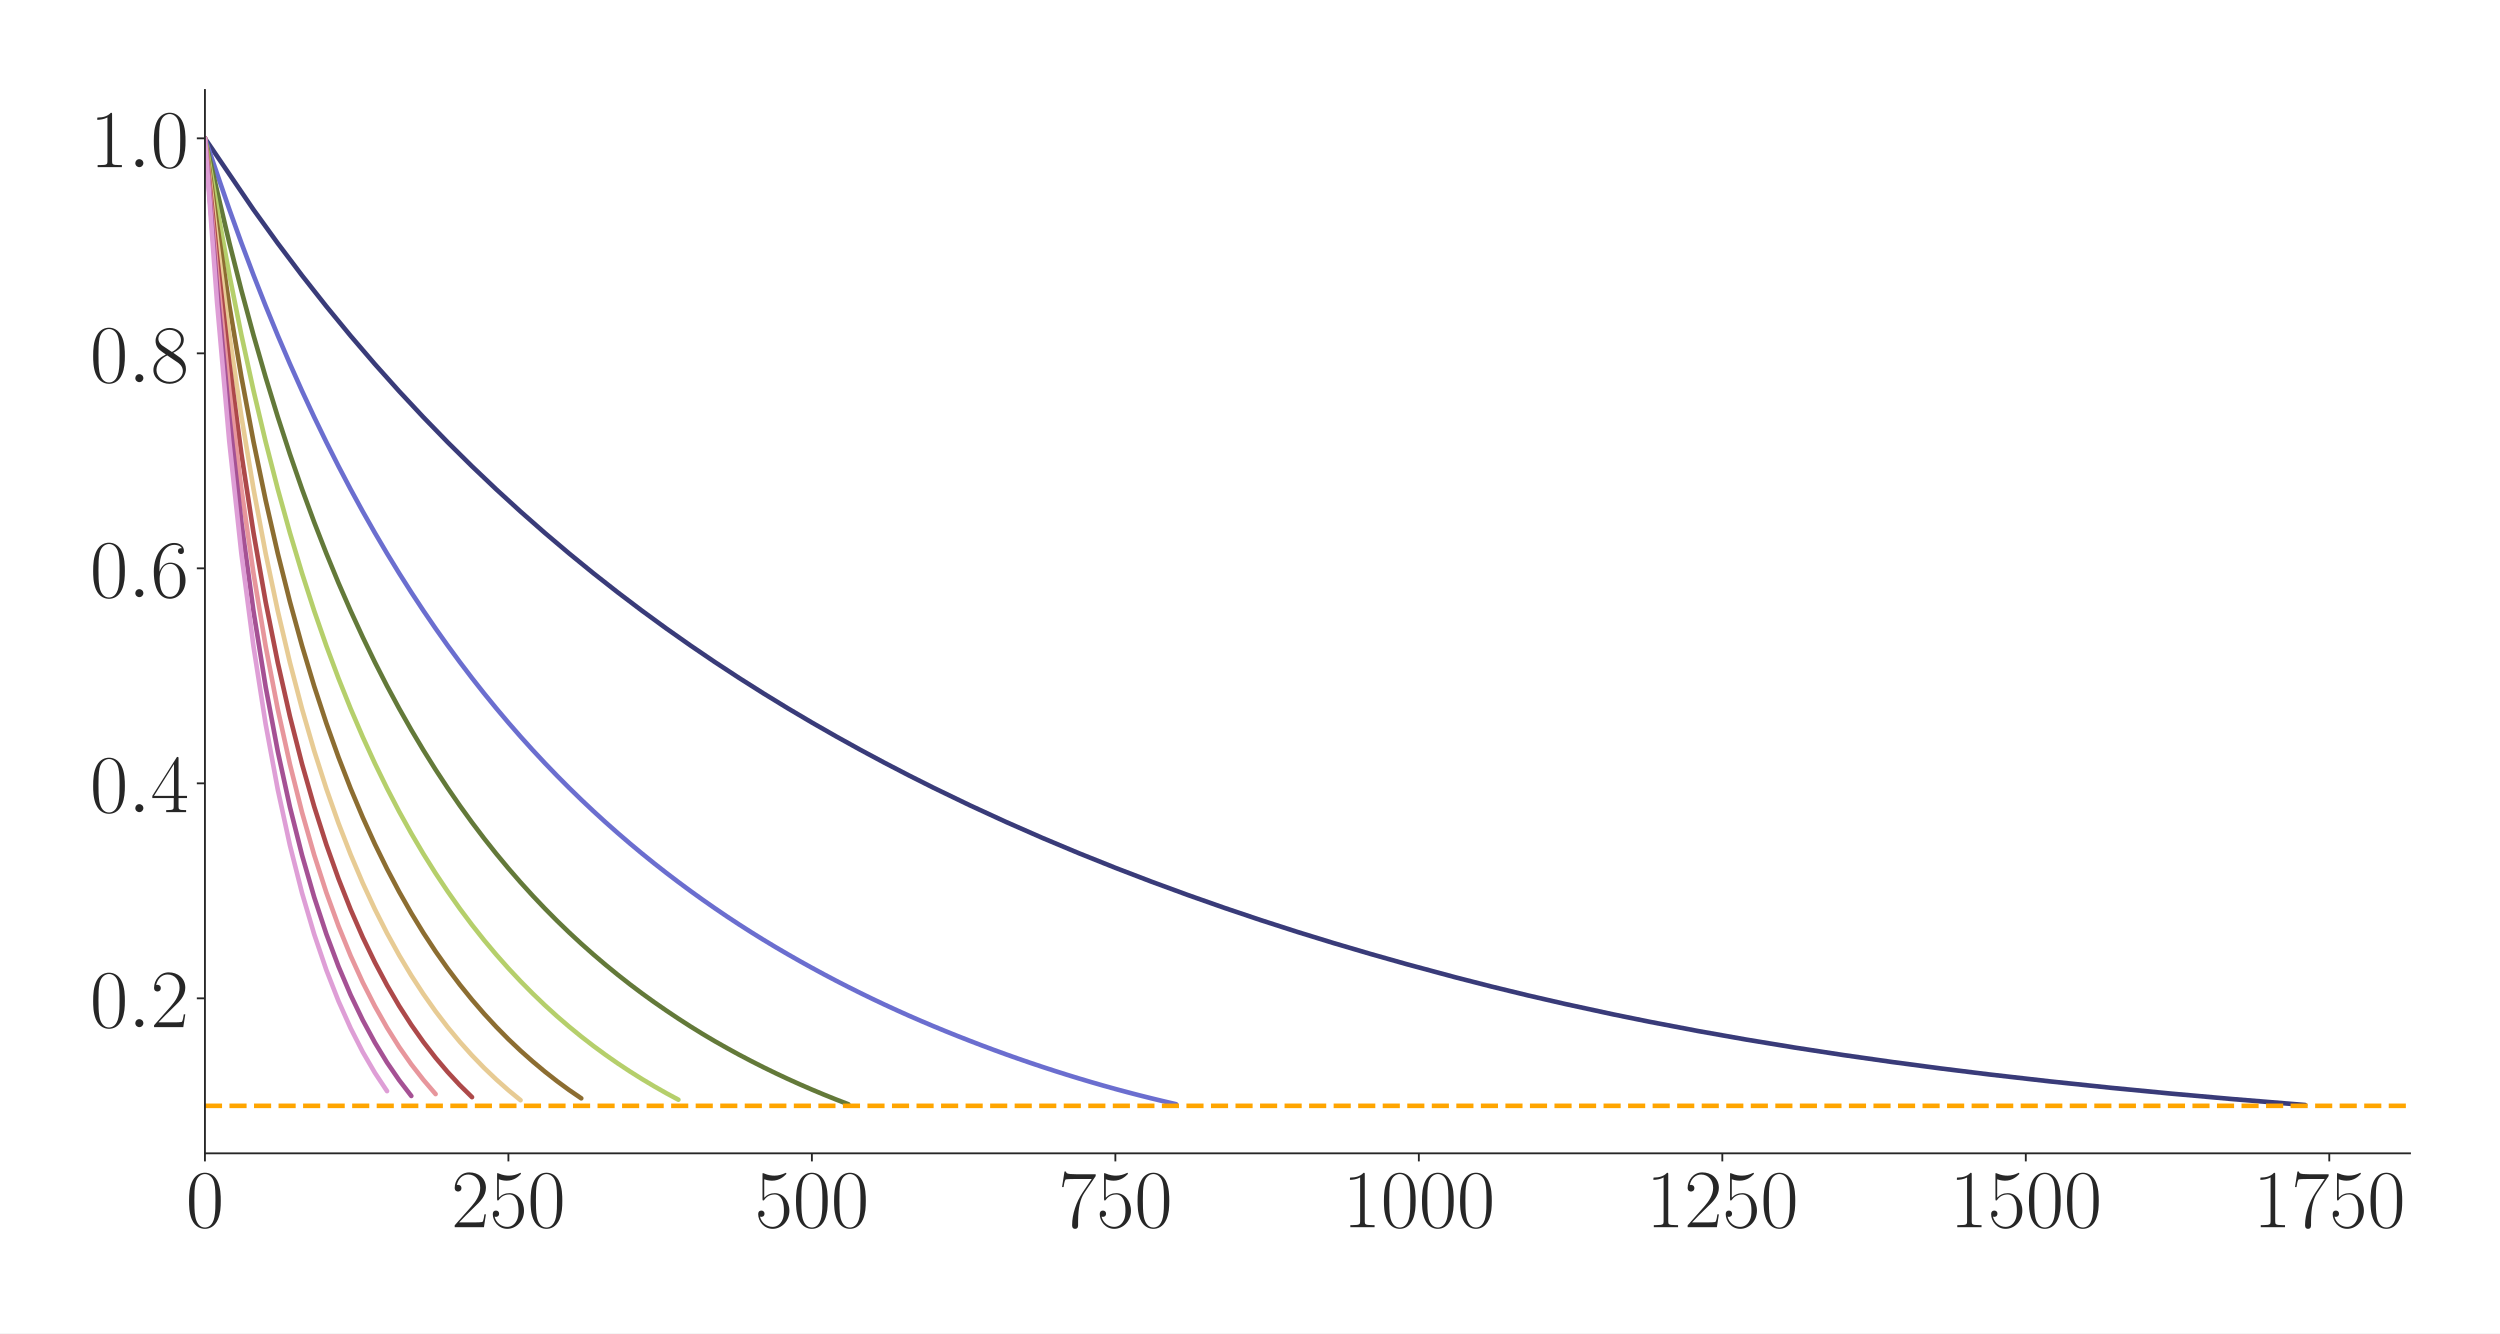
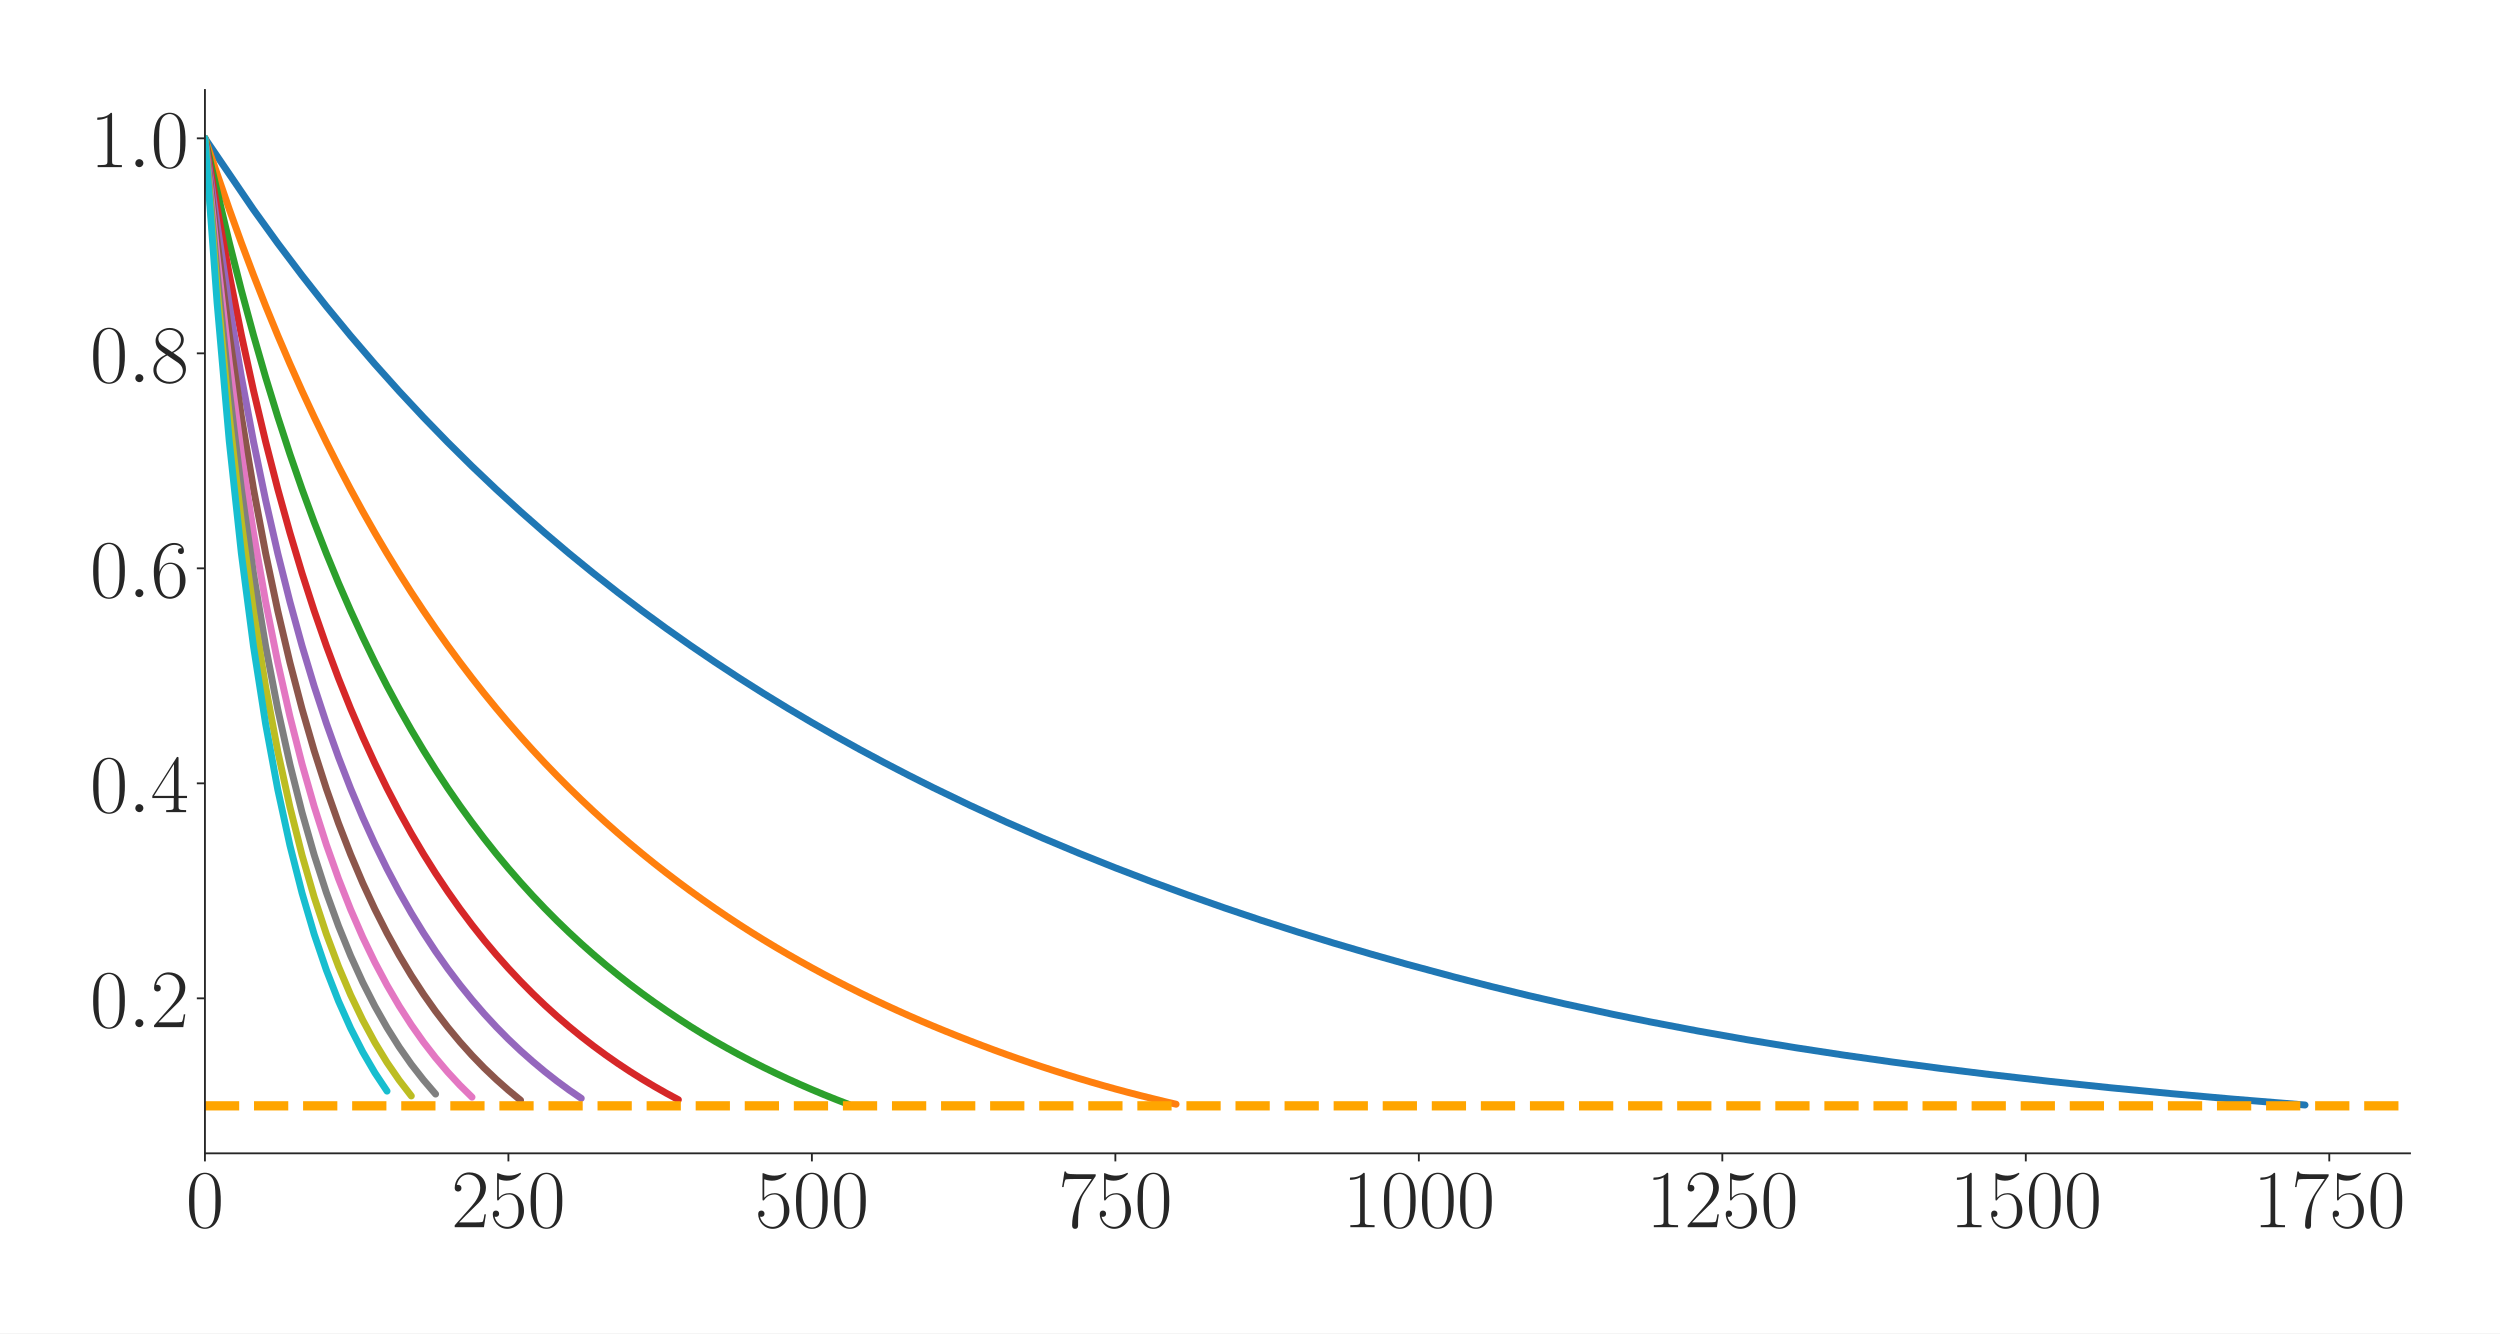
<svg xmlns="http://www.w3.org/2000/svg" xmlns:xlink="http://www.w3.org/1999/xlink" width="1080pt" height="576pt" viewBox="0 0 1080 576" version="1.1">
  <defs>
    <style type="text/css">*{stroke-linejoin: round; stroke-linecap: butt}</style>
  </defs>
  <g id="figure_1">
    <g id="patch_1">
      <path d="M 0 576  L 1080 576  L 1080 0  L 0 0  z " style="fill: #ffffff" />
    </g>
    <g id="axes_1">
      <g id="patch_2">
        <path d="M 88.532 498.237  L 1041.12 498.237  L 1041.12 38.88  L 88.532 38.88  z " style="fill: #ffffff" />
      </g>
      <g id="matplotlib.axis_1">
        <g id="xtick_1">
          <g id="line2d_1">
            <defs>
-               <path id="ma793f37dad" d="M 0 0  L 0 3.5  " style="stroke: #262626; stroke-width: 0.8" />
+               <path id="mf6400e4795" d="M 0 0  L 0 3.5  " style="stroke: #262626; stroke-width: 0.8" />
            </defs>
            <g>
-               <use xlink:href="#ma793f37dad" x="88.532" y="498.237" style="fill: #262626; stroke: #262626; stroke-width: 0.8" />
+               <use xlink:href="#mf6400e4795" x="88.532" y="498.237" style="fill: #262626; stroke: #262626; stroke-width: 0.8" />
            </g>
          </g>
          <g id="text_1">
            <g style="fill: #262626" transform="translate(80.30784 530.1439) scale(0.36 -0.36)">
              <defs>
                <path id="CMR17-30" d="M 2688 2025  C 2688 2416 2682 3080 2413 3591  C 2176 4039 1798 4198 1466 4198  C 1158 4198 768 4058 525 3597  C 269 3118 243 2524 243 2025  C 243 1661 250 1106 448 619  C 723 -39 1216 -128 1466 -128  C 1760 -128 2208 -7 2470 600  C 2662 1042 2688 1559 2688 2025  z M 1466 -26  C 1056 -26 813 325 723 812  C 653 1188 653 1738 653 2096  C 653 2588 653 2997 736 3387  C 858 3929 1216 4096 1466 4096  C 1728 4096 2067 3923 2189 3400  C 2272 3036 2278 2607 2278 2096  C 2278 1680 2278 1169 2202 792  C 2067 95 1690 -26 1466 -26  z " transform="scale(0.015625)" />
              </defs>
              <use xlink:href="#CMR17-30" transform="scale(0.996264)" />
            </g>
          </g>
        </g>
        <g id="xtick_2">
          <g id="line2d_2">
            <g>
-               <use xlink:href="#ma793f37dad" x="219.634" y="498.237" style="fill: #262626; stroke: #262626; stroke-width: 0.8" />
+               <use xlink:href="#mf6400e4795" x="219.634" y="498.237" style="fill: #262626; stroke: #262626; stroke-width: 0.8" />
            </g>
          </g>
          <g id="text_2">
            <g style="fill: #262626" transform="translate(194.9614 530.1439) scale(0.36 -0.36)">
              <defs>
                <path id="CMR17-32" d="M 2669 989  L 2554 989  C 2490 536 2438 459 2413 420  C 2381 369 1920 369 1830 369  L 602 369  C 832 619 1280 1072 1824 1597  C 2214 1967 2669 2402 2669 3035  C 2669 3790 2067 4224 1395 4224  C 691 4224 262 3604 262 3030  C 262 2780 448 2748 525 2748  C 589 2748 781 2787 781 3010  C 781 3207 614 3264 525 3264  C 486 3264 448 3258 422 3245  C 544 3790 915 4058 1306 4058  C 1862 4058 2227 3617 2227 3035  C 2227 2479 1901 2000 1536 1584  L 262 146  L 262 0  L 2515 0  L 2669 989  z " transform="scale(0.015625)" />
                <path id="CMR17-35" d="M 730 3692  C 794 3666 1056 3584 1325 3584  C 1920 3584 2246 3911 2432 4100  C 2432 4157 2432 4192 2394 4192  C 2387 4192 2374 4192 2323 4163  C 2099 4058 1837 3973 1517 3973  C 1325 3973 1037 3999 723 4139  C 653 4171 640 4171 634 4171  C 602 4171 595 4164 595 4037  L 595 2203  C 595 2089 595 2057 659 2057  C 691 2057 704 2070 736 2114  C 941 2401 1222 2522 1542 2522  C 1766 2522 2246 2382 2246 1289  C 2246 1085 2246 715 2054 421  C 1894 159 1645 25 1370 25  C 947 25 518 320 403 814  C 429 807 480 795 506 795  C 589 795 749 840 749 1038  C 749 1210 627 1280 506 1280  C 358 1280 262 1190 262 1011  C 262 454 704 -128 1382 -128  C 2042 -128 2669 440 2669 1264  C 2669 2030 2170 2624 1549 2624  C 1222 2624 947 2503 730 2274  L 730 3692  z " transform="scale(0.015625)" />
              </defs>
              <use xlink:href="#CMR17-32" transform="scale(0.996264)" />
              <use xlink:href="#CMR17-35" transform="translate(45.69048 0) scale(0.996264)" />
              <use xlink:href="#CMR17-30" transform="translate(91.38095 0) scale(0.996264)" />
            </g>
          </g>
        </g>
        <g id="xtick_3">
          <g id="line2d_3">
            <g>
-               <use xlink:href="#ma793f37dad" x="350.736" y="498.237" style="fill: #262626; stroke: #262626; stroke-width: 0.8" />
+               <use xlink:href="#mf6400e4795" x="350.736" y="498.237" style="fill: #262626; stroke: #262626; stroke-width: 0.8" />
            </g>
          </g>
          <g id="text_3">
            <g style="fill: #262626" transform="translate(326.0635 530.1439) scale(0.36 -0.36)">
              <use xlink:href="#CMR17-35" transform="scale(0.996264)" />
              <use xlink:href="#CMR17-30" transform="translate(45.69048 0) scale(0.996264)" />
              <use xlink:href="#CMR17-30" transform="translate(91.38095 0) scale(0.996264)" />
            </g>
          </g>
        </g>
        <g id="xtick_4">
          <g id="line2d_4">
            <g>
-               <use xlink:href="#ma793f37dad" x="481.838" y="498.237" style="fill: #262626; stroke: #262626; stroke-width: 0.8" />
+               <use xlink:href="#mf6400e4795" x="481.838" y="498.237" style="fill: #262626; stroke: #262626; stroke-width: 0.8" />
            </g>
          </g>
          <g id="text_4">
            <g style="fill: #262626" transform="translate(457.1656 530.1439) scale(0.36 -0.36)">
              <defs>
                <path id="CMR17-37" d="M 2886 3941  L 2886 4081  L 1382 4081  C 634 4081 621 4165 595 4288  L 480 4288  L 294 3094  L 410 3094  C 429 3215 474 3540 550 3661  C 589 3712 1062 3712 1171 3712  L 2579 3712  L 1869 2661  C 1395 1954 1069 999 1069 165  C 1069 89 1069 -128 1299 -128  C 1530 -128 1530 89 1530 171  L 1530 465  C 1530 1508 1709 2196 2003 2636  L 2886 3941  z " transform="scale(0.015625)" />
              </defs>
              <use xlink:href="#CMR17-37" transform="scale(0.996264)" />
              <use xlink:href="#CMR17-35" transform="translate(45.69048 0) scale(0.996264)" />
              <use xlink:href="#CMR17-30" transform="translate(91.38095 0) scale(0.996264)" />
            </g>
          </g>
        </g>
        <g id="xtick_5">
          <g id="line2d_5">
            <g>
-               <use xlink:href="#ma793f37dad" x="612.941" y="498.237" style="fill: #262626; stroke: #262626; stroke-width: 0.8" />
+               <use xlink:href="#mf6400e4795" x="612.941" y="498.237" style="fill: #262626; stroke: #262626; stroke-width: 0.8" />
            </g>
          </g>
          <g id="text_5">
            <g style="fill: #262626" transform="translate(580.0434 530.1439) scale(0.36 -0.36)">
              <defs>
                <path id="CMR17-31" d="M 1702 4058  C 1702 4192 1696 4192 1606 4192  C 1357 3916 979 3827 621 3827  C 602 3827 570 3827 563 3808  C 557 3795 557 3782 557 3648  C 755 3648 1088 3686 1344 3839  L 1344 461  C 1344 236 1331 160 781 160  L 589 160  L 589 0  C 896 0 1216 0 1523 0  C 1830 0 2150 0 2458 0  L 2458 160  L 2266 160  C 1715 160 1702 230 1702 458  L 1702 4058  z " transform="scale(0.015625)" />
              </defs>
              <use xlink:href="#CMR17-31" transform="scale(0.996264)" />
              <use xlink:href="#CMR17-30" transform="translate(45.69048 0) scale(0.996264)" />
              <use xlink:href="#CMR17-30" transform="translate(91.38095 0) scale(0.996264)" />
              <use xlink:href="#CMR17-30" transform="translate(137.0714 0) scale(0.996264)" />
            </g>
          </g>
        </g>
        <g id="xtick_6">
          <g id="line2d_6">
            <g>
-               <use xlink:href="#ma793f37dad" x="744.043" y="498.237" style="fill: #262626; stroke: #262626; stroke-width: 0.8" />
+               <use xlink:href="#mf6400e4795" x="744.043" y="498.237" style="fill: #262626; stroke: #262626; stroke-width: 0.8" />
            </g>
          </g>
          <g id="text_6">
            <g style="fill: #262626" transform="translate(711.1455 530.1439) scale(0.36 -0.36)">
              <use xlink:href="#CMR17-31" transform="scale(0.996264)" />
              <use xlink:href="#CMR17-32" transform="translate(45.69048 0) scale(0.996264)" />
              <use xlink:href="#CMR17-35" transform="translate(91.38095 0) scale(0.996264)" />
              <use xlink:href="#CMR17-30" transform="translate(137.0714 0) scale(0.996264)" />
            </g>
          </g>
        </g>
        <g id="xtick_7">
          <g id="line2d_7">
            <g>
-               <use xlink:href="#ma793f37dad" x="875.145" y="498.237" style="fill: #262626; stroke: #262626; stroke-width: 0.8" />
+               <use xlink:href="#mf6400e4795" x="875.145" y="498.237" style="fill: #262626; stroke: #262626; stroke-width: 0.8" />
            </g>
          </g>
          <g id="text_7">
            <g style="fill: #262626" transform="translate(842.2476 530.1439) scale(0.36 -0.36)">
              <use xlink:href="#CMR17-31" transform="scale(0.996264)" />
              <use xlink:href="#CMR17-35" transform="translate(45.69048 0) scale(0.996264)" />
              <use xlink:href="#CMR17-30" transform="translate(91.38095 0) scale(0.996264)" />
              <use xlink:href="#CMR17-30" transform="translate(137.0714 0) scale(0.996264)" />
            </g>
          </g>
        </g>
        <g id="xtick_8">
          <g id="line2d_8">
            <g>
-               <use xlink:href="#ma793f37dad" x="1006.247" y="498.237" style="fill: #262626; stroke: #262626; stroke-width: 0.8" />
+               <use xlink:href="#mf6400e4795" x="1006.247" y="498.237" style="fill: #262626; stroke: #262626; stroke-width: 0.8" />
            </g>
          </g>
          <g id="text_8">
            <g style="fill: #262626" transform="translate(973.3497 530.1439) scale(0.36 -0.36)">
              <use xlink:href="#CMR17-31" transform="scale(0.996264)" />
              <use xlink:href="#CMR17-37" transform="translate(45.69048 0) scale(0.996264)" />
              <use xlink:href="#CMR17-35" transform="translate(91.38095 0) scale(0.996264)" />
              <use xlink:href="#CMR17-30" transform="translate(137.0714 0) scale(0.996264)" />
            </g>
          </g>
        </g>
      </g>
      <g id="matplotlib.axis_2">
        <g id="ytick_1">
          <g id="line2d_9">
            <defs>
-               <path id="m786f281d23" d="M 0 0  L -3.5 0  " style="stroke: #262626; stroke-width: 0.8" />
+               <path id="m6676ae9245" d="M 0 0  L -3.5 0  " style="stroke: #262626; stroke-width: 0.8" />
            </defs>
            <g>
-               <use xlink:href="#m786f281d23" x="88.532" y="431.274" style="fill: #262626; stroke: #262626; stroke-width: 0.8" />
+               <use xlink:href="#m6676ae9245" x="88.532" y="431.274" style="fill: #262626; stroke: #262626; stroke-width: 0.8" />
            </g>
          </g>
          <g id="text_9">
            <g style="fill: #262626" transform="translate(38.88 443.7273) scale(0.36 -0.36)">
              <defs>
                <path id="CMMI12-3a" d="M 1178 307  C 1178 492 1024 619 870 619  C 685 619 557 466 557 313  C 557 128 710 0 864 0  C 1050 0 1178 153 1178 307  z " transform="scale(0.015625)" />
              </defs>
              <use xlink:href="#CMR17-30" transform="scale(0.996264)" />
              <use xlink:href="#CMMI12-3a" transform="translate(45.69048 0) scale(0.996264)" />
              <use xlink:href="#CMR17-32" transform="translate(72.78765 0) scale(0.996264)" />
            </g>
          </g>
        </g>
        <g id="ytick_2">
          <g id="line2d_10">
            <g>
-               <use xlink:href="#m786f281d23" x="88.532" y="338.395" style="fill: #262626; stroke: #262626; stroke-width: 0.8" />
+               <use xlink:href="#m6676ae9245" x="88.532" y="338.395" style="fill: #262626; stroke: #262626; stroke-width: 0.8" />
            </g>
          </g>
          <g id="text_10">
            <g style="fill: #262626" transform="translate(38.88 350.8487) scale(0.36 -0.36)">
              <defs>
                <path id="CMR17-34" d="M 2150 4122  C 2150 4256 2144 4256 2029 4256  L 128 1254  L 128 1088  L 1779 1088  L 1779 457  C 1779 224 1766 160 1318 160  L 1197 160  L 1197 0  C 1402 0 1747 0 1965 0  C 2182 0 2528 0 2733 0  L 2733 160  L 2611 160  C 2163 160 2150 224 2150 457  L 2150 1088  L 2803 1088  L 2803 1254  L 2150 1254  L 2150 4122  z M 1798 3703  L 1798 1254  L 256 1254  L 1798 3703  z " transform="scale(0.015625)" />
              </defs>
              <use xlink:href="#CMR17-30" transform="scale(0.996264)" />
              <use xlink:href="#CMMI12-3a" transform="translate(45.69048 0) scale(0.996264)" />
              <use xlink:href="#CMR17-34" transform="translate(72.78765 0) scale(0.996264)" />
            </g>
          </g>
        </g>
        <g id="ytick_3">
          <g id="line2d_11">
            <g>
-               <use xlink:href="#m786f281d23" x="88.532" y="245.517" style="fill: #262626; stroke: #262626; stroke-width: 0.8" />
+               <use xlink:href="#m6676ae9245" x="88.532" y="245.517" style="fill: #262626; stroke: #262626; stroke-width: 0.8" />
            </g>
          </g>
          <g id="text_11">
            <g style="fill: #262626" transform="translate(38.88 257.9702) scale(0.36 -0.36)">
              <defs>
                <path id="CMR17-36" d="M 678 2176  C 678 3690 1395 4032 1811 4032  C 1946 4032 2272 4009 2400 3776  C 2298 3776 2106 3776 2106 3553  C 2106 3381 2246 3323 2336 3323  C 2394 3323 2566 3348 2566 3560  C 2566 3954 2246 4179 1805 4179  C 1043 4179 243 3390 243 1984  C 243 253 966 -128 1478 -128  C 2099 -128 2688 427 2688 1283  C 2688 2081 2170 2662 1517 2662  C 1126 2662 838 2407 678 1960  L 678 2176  z M 1478 25  C 691 25 691 1200 691 1436  C 691 1896 909 2560 1504 2560  C 1613 2560 1926 2560 2138 2120  C 2253 1870 2253 1609 2253 1289  C 2253 944 2253 690 2118 434  C 1978 171 1773 25 1478 25  z " transform="scale(0.015625)" />
              </defs>
              <use xlink:href="#CMR17-30" transform="scale(0.996264)" />
              <use xlink:href="#CMMI12-3a" transform="translate(45.69048 0) scale(0.996264)" />
              <use xlink:href="#CMR17-36" transform="translate(72.78765 0) scale(0.996264)" />
            </g>
          </g>
        </g>
        <g id="ytick_4">
          <g id="line2d_12">
            <g>
-               <use xlink:href="#m786f281d23" x="88.532" y="152.638" style="fill: #262626; stroke: #262626; stroke-width: 0.8" />
+               <use xlink:href="#m6676ae9245" x="88.532" y="152.638" style="fill: #262626; stroke: #262626; stroke-width: 0.8" />
            </g>
          </g>
          <g id="text_12">
            <g style="fill: #262626" transform="translate(38.88 165.0917) scale(0.36 -0.36)">
              <defs>
                <path id="CMR17-38" d="M 1741 2264  C 2144 2467 2554 2773 2554 3263  C 2554 3841 1990 4179 1472 4179  C 890 4179 378 3759 378 3180  C 378 3021 416 2747 666 2505  C 730 2442 998 2251 1171 2130  C 883 1983 211 1634 211 934  C 211 279 838 -128 1459 -128  C 2144 -128 2720 362 2720 1010  C 2720 1590 2330 1857 2074 2029  L 1741 2264  z M 902 2822  C 851 2854 595 3051 595 3351  C 595 3739 998 4032 1459 4032  C 1965 4032 2336 3676 2336 3262  C 2336 2669 1670 2331 1638 2331  C 1632 2331 1626 2331 1574 2370  L 902 2822  z M 2080 1519  C 2176 1449 2483 1240 2483 851  C 2483 381 2010 25 1472 25  C 890 25 448 438 448 940  C 448 1443 838 1862 1280 2060  L 2080 1519  z " transform="scale(0.015625)" />
              </defs>
              <use xlink:href="#CMR17-30" transform="scale(0.996264)" />
              <use xlink:href="#CMMI12-3a" transform="translate(45.69048 0) scale(0.996264)" />
              <use xlink:href="#CMR17-38" transform="translate(72.78765 0) scale(0.996264)" />
            </g>
          </g>
        </g>
        <g id="ytick_5">
          <g id="line2d_13">
            <g>
-               <use xlink:href="#m786f281d23" x="88.532" y="59.76" style="fill: #262626; stroke: #262626; stroke-width: 0.8" />
+               <use xlink:href="#m6676ae9245" x="88.532" y="59.76" style="fill: #262626; stroke: #262626; stroke-width: 0.8" />
            </g>
          </g>
          <g id="text_13">
            <g style="fill: #262626" transform="translate(38.88 72.21318) scale(0.36 -0.36)">
              <use xlink:href="#CMR17-31" transform="scale(0.996264)" />
              <use xlink:href="#CMMI12-3a" transform="translate(45.69048 0) scale(0.996264)" />
              <use xlink:href="#CMR17-30" transform="translate(72.78765 0) scale(0.996264)" />
            </g>
          </g>
        </g>
      </g>
      <g id="line2d_14">
-         <path d="M 88.532 59.76  L 109.508 90.57  L 119.997 105.11  L 130.485 119.02  L 140.973 132.333  L 151.461 145.085  L 161.949 157.306  L 172.437 169.023  L 182.926 180.266  L 193.414 191.066  L 203.902 201.44  L 214.39 211.408  L 224.878 220.993  L 235.366 230.213  L 245.855 239.09  L 256.343 247.639  L 266.831 255.876  L 277.319 263.82  L 287.807 271.475  L 298.295 278.86  L 308.784 285.987  L 319.272 292.866  L 329.76 299.511  L 340.248 305.93  L 350.736 312.135  L 361.224 318.136  L 371.713 323.942  L 382.201 329.562  L 392.689 335.002  L 403.177 340.271  L 418.909 347.864  L 434.642 355.102  L 450.374 362.009  L 466.106 368.606  L 481.838 374.907  L 497.571 380.932  L 513.303 386.703  L 529.035 392.235  L 544.767 397.536  L 560.5 402.602  L 576.232 407.446  L 591.964 412.078  L 607.696 416.527  L 628.673 422.183  L 644.405 426.21  L 660.137 430.034  L 675.87 433.656  L 696.846 438.202  L 712.578 441.4  L 733.554 445.403  L 754.531 449.125  L 775.507 452.584  L 796.483 455.8  L 817.46 458.79  L 838.436 461.575  L 859.412 464.168  L 885.633 467.168  L 911.853 469.922  L 938.074 472.455  L 964.294 474.789  L 995.759 477.357  L 995.759 477.357  " clip-path="url(#pd4ffc2dc49)" style="fill: none; stroke: #393b79; stroke-width: 2; stroke-linecap: round" />
+         <path d="M 88.532 59.76  L 109.508 90.57  L 119.997 105.11  L 130.485 119.02  L 140.973 132.333  L 151.461 145.085  L 161.949 157.306  L 172.437 169.023  L 182.926 180.266  L 193.414 191.066  L 203.902 201.44  L 214.39 211.408  L 224.878 220.993  L 235.366 230.213  L 245.855 239.09  L 256.343 247.639  L 266.831 255.876  L 277.319 263.82  L 287.807 271.475  L 298.295 278.86  L 308.784 285.987  L 319.272 292.866  L 329.76 299.511  L 340.248 305.93  L 350.736 312.135  L 361.224 318.136  L 371.713 323.942  L 382.201 329.562  L 392.689 335.002  L 403.177 340.271  L 418.909 347.864  L 434.642 355.102  L 450.374 362.009  L 466.106 368.606  L 481.838 374.907  L 497.571 380.932  L 513.303 386.703  L 529.035 392.235  L 544.767 397.536  L 560.5 402.602  L 576.232 407.446  L 591.964 412.078  L 607.696 416.527  L 628.673 422.183  L 644.405 426.21  L 660.137 430.034  L 675.87 433.656  L 696.846 438.202  L 712.578 441.4  L 733.554 445.403  L 754.531 449.125  L 775.507 452.584  L 796.483 455.8  L 817.46 458.79  L 838.436 461.575  L 859.412 464.168  L 885.633 467.168  L 911.853 469.922  L 938.074 472.455  L 964.294 474.789  L 995.759 477.357  L 995.759 477.357  " clip-path="url(#p2e7d77284c)" style="fill: none; stroke: #1f77b4; stroke-width: 3; stroke-linecap: round" />
      </g>
      <g id="line2d_15">
-         <path d="M 88.532 59.76  L 93.776 75.068  L 99.02 90.314  L 104.264 104.885  L 109.508 118.822  L 114.753 132.16  L 119.997 144.936  L 125.241 157.179  L 130.485 168.916  L 135.729 180.178  L 140.973 190.993  L 146.217 201.384  L 151.461 211.367  L 156.705 220.965  L 161.949 230.197  L 167.193 239.085  L 172.437 247.645  L 177.682 255.891  L 182.926 263.843  L 188.17 271.507  L 193.414 278.9  L 198.658 286.035  L 203.902 292.921  L 209.146 299.571  L 214.39 305.996  L 219.634 312.206  L 224.878 318.211  L 230.122 324.021  L 235.366 329.644  L 240.611 335.088  L 245.855 340.36  L 251.099 345.465  L 256.343 350.411  L 261.587 355.201  L 266.831 359.841  L 272.075 364.344  L 277.319 368.71  L 282.563 372.944  L 287.807 377.052  L 293.051 381.04  L 298.295 384.916  L 303.54 388.682  L 308.784 392.344  L 314.028 395.906  L 319.272 399.361  L 324.516 402.715  L 329.76 405.971  L 335.004 409.129  L 340.248 412.194  L 345.492 415.184  L 350.736 418.095  L 355.98 420.93  L 361.224 423.694  L 366.469 426.384  L 371.713 429  L 376.957 431.548  L 382.201 434.028  L 387.445 436.441  L 392.689 438.79  L 397.933 441.074  L 403.177 443.294  L 408.421 445.453  L 413.665 447.562  L 418.909 449.62  L 424.154 451.629  L 429.398 453.592  L 434.642 455.499  L 439.886 457.355  L 445.13 459.161  L 450.374 460.916  L 455.618 462.623  L 460.862 464.284  L 466.106 465.896  L 471.35 467.459  L 476.594 468.973  L 481.838 470.436  L 487.083 471.848  L 492.327 473.206  L 497.571 474.516  L 502.815 475.786  L 508.059 477.014  " clip-path="url(#pd4ffc2dc49)" style="fill: none; stroke: #6b6ecf; stroke-width: 2; stroke-linecap: round" />
+         <path d="M 88.532 59.76  L 93.776 75.068  L 99.02 90.314  L 104.264 104.885  L 109.508 118.822  L 114.753 132.16  L 119.997 144.936  L 125.241 157.179  L 130.485 168.916  L 135.729 180.178  L 140.973 190.993  L 146.217 201.384  L 151.461 211.367  L 156.705 220.965  L 161.949 230.197  L 167.193 239.085  L 172.437 247.645  L 177.682 255.891  L 182.926 263.843  L 188.17 271.507  L 193.414 278.9  L 198.658 286.035  L 203.902 292.921  L 209.146 299.571  L 214.39 305.996  L 219.634 312.206  L 224.878 318.211  L 230.122 324.021  L 235.366 329.644  L 240.611 335.088  L 245.855 340.36  L 251.099 345.465  L 256.343 350.411  L 261.587 355.201  L 266.831 359.841  L 272.075 364.344  L 277.319 368.71  L 282.563 372.944  L 287.807 377.052  L 293.051 381.04  L 298.295 384.916  L 303.54 388.682  L 308.784 392.344  L 314.028 395.906  L 319.272 399.361  L 324.516 402.715  L 329.76 405.971  L 335.004 409.129  L 340.248 412.194  L 345.492 415.184  L 350.736 418.095  L 355.98 420.93  L 361.224 423.694  L 366.469 426.384  L 371.713 429  L 376.957 431.548  L 382.201 434.028  L 387.445 436.441  L 392.689 438.79  L 397.933 441.074  L 403.177 443.294  L 408.421 445.453  L 413.665 447.562  L 418.909 449.62  L 424.154 451.629  L 429.398 453.592  L 434.642 455.499  L 439.886 457.355  L 445.13 459.161  L 450.374 460.916  L 455.618 462.623  L 460.862 464.284  L 466.106 465.896  L 471.35 467.459  L 476.594 468.973  L 481.838 470.436  L 487.083 471.848  L 492.327 473.206  L 497.571 474.516  L 502.815 475.786  L 508.059 477.014  " clip-path="url(#p2e7d77284c)" style="fill: none; stroke: #ff7f0e; stroke-width: 3; stroke-linecap: round" />
      </g>
      <g id="line2d_16">
-         <path d="M 88.532 59.76  L 93.776 82.503  L 99.02 104.659  L 104.264 125.381  L 109.508 144.787  L 114.753 162.99  L 119.997 180.093  L 125.241 196.178  L 130.485 211.324  L 135.729 225.597  L 140.973 239.073  L 146.217 251.815  L 151.461 263.848  L 156.705 275.248  L 161.949 286.092  L 167.193 296.351  L 172.437 306.078  L 177.682 315.317  L 182.926 324.112  L 188.17 332.482  L 193.414 340.451  L 198.658 348.054  L 203.902 355.302  L 209.146 362.218  L 214.39 368.826  L 219.634 375.14  L 224.878 381.174  L 230.122 386.947  L 235.366 392.469  L 240.611 397.757  L 245.855 402.823  L 251.099 407.674  L 256.343 412.325  L 261.587 416.786  L 266.831 421.069  L 272.075 425.186  L 277.319 429.132  L 282.563 432.914  L 287.807 436.545  L 293.051 440.049  L 298.295 443.434  L 303.54 446.683  L 308.784 449.787  L 314.028 452.754  L 319.272 455.626  L 324.516 458.383  L 329.76 461.038  L 335.004 463.592  L 340.248 466.051  L 345.492 468.419  L 350.736 470.698  L 355.98 472.892  L 361.224 475.001  L 366.469 477.03  " clip-path="url(#pd4ffc2dc49)" style="fill: none; stroke: #637939; stroke-width: 2; stroke-linecap: round" />
+         <path d="M 88.532 59.76  L 93.776 82.503  L 99.02 104.659  L 104.264 125.381  L 109.508 144.787  L 114.753 162.99  L 119.997 180.093  L 125.241 196.178  L 130.485 211.324  L 135.729 225.597  L 140.973 239.073  L 146.217 251.815  L 151.461 263.848  L 156.705 275.248  L 161.949 286.092  L 167.193 296.351  L 172.437 306.078  L 177.682 315.317  L 182.926 324.112  L 188.17 332.482  L 193.414 340.451  L 198.658 348.054  L 203.902 355.302  L 209.146 362.218  L 214.39 368.826  L 219.634 375.14  L 224.878 381.174  L 230.122 386.947  L 235.366 392.469  L 240.611 397.757  L 245.855 402.823  L 251.099 407.674  L 256.343 412.325  L 261.587 416.786  L 266.831 421.069  L 272.075 425.186  L 277.319 429.132  L 282.563 432.914  L 287.807 436.545  L 293.051 440.049  L 298.295 443.434  L 303.54 446.683  L 308.784 449.787  L 314.028 452.754  L 319.272 455.626  L 324.516 458.383  L 329.76 461.038  L 335.004 463.592  L 340.248 466.051  L 345.492 468.419  L 350.736 470.698  L 355.98 472.892  L 361.224 475.001  L 366.469 477.03  " clip-path="url(#p2e7d77284c)" style="fill: none; stroke: #2ca02c; stroke-width: 3; stroke-linecap: round" />
      </g>
      <g id="line2d_17">
-         <path d="M 88.532 59.76  L 93.776 89.797  L 99.02 118.424  L 104.264 144.636  L 109.508 168.702  L 114.753 190.848  L 119.997 211.283  L 125.241 230.165  L 130.485 247.657  L 135.729 263.89  L 140.973 278.981  L 146.217 293.029  L 151.461 306.127  L 156.705 318.361  L 161.949 329.81  L 167.193 340.539  L 172.437 350.601  L 177.682 360.042  L 182.926 368.918  L 188.17 377.266  L 193.414 385.131  L 198.658 392.554  L 203.902 399.561  L 209.146 406.174  L 214.39 412.418  L 219.634 418.324  L 224.878 423.913  L 230.122 429.214  L 235.366 434.244  L 240.611 439.007  L 245.855 443.516  L 251.099 447.793  L 256.343 451.848  L 261.587 455.7  L 266.831 459.361  L 272.075 462.833  L 277.319 466.13  L 282.563 469.262  L 287.807 472.241  L 293.051 475.068  " clip-path="url(#pd4ffc2dc49)" style="fill: none; stroke: #b5cf6b; stroke-width: 2; stroke-linecap: round" />
+         <path d="M 88.532 59.76  L 93.776 89.797  L 99.02 118.424  L 104.264 144.636  L 109.508 168.702  L 114.753 190.848  L 119.997 211.283  L 125.241 230.165  L 130.485 247.657  L 135.729 263.89  L 140.973 278.981  L 146.217 293.029  L 151.461 306.127  L 156.705 318.361  L 161.949 329.81  L 167.193 340.539  L 172.437 350.601  L 177.682 360.042  L 182.926 368.918  L 188.17 377.266  L 193.414 385.131  L 198.658 392.554  L 203.902 399.561  L 209.146 406.174  L 214.39 412.418  L 219.634 418.324  L 224.878 423.913  L 230.122 429.214  L 235.366 434.244  L 240.611 439.007  L 245.855 443.516  L 251.099 447.793  L 256.343 451.848  L 261.587 455.7  L 266.831 459.361  L 272.075 462.833  L 277.319 466.13  L 282.563 469.262  L 287.807 472.241  L 293.051 475.068  " clip-path="url(#p2e7d77284c)" style="fill: none; stroke: #d62728; stroke-width: 3; stroke-linecap: round" />
      </g>
      <g id="line2d_18">
-         <path d="M 88.532 59.76  L 93.776 96.954  L 99.02 131.642  L 104.264 162.757  L 109.508 190.776  L 114.753 216.1  L 119.997 239.078  L 125.241 259.956  L 130.485 279.016  L 135.729 296.446  L 140.973 312.413  L 146.217 327.092  L 151.461 340.628  L 156.705 353.113  L 161.949 364.655  L 167.193 375.345  L 172.437 385.259  L 177.682 394.467  L 182.926 403.031  L 188.17 411.011  L 193.414 418.45  L 198.658 425.392  L 203.902 431.879  L 209.146 437.948  L 214.39 443.625  L 219.634 448.942  L 224.878 453.912  L 230.122 458.555  L 235.366 462.935  L 240.611 467.045  L 245.855 470.89  L 251.099 474.473  " clip-path="url(#pd4ffc2dc49)" style="fill: none; stroke: #8c6d31; stroke-width: 2; stroke-linecap: round" />
+         <path d="M 88.532 59.76  L 93.776 96.954  L 99.02 131.642  L 104.264 162.757  L 109.508 190.776  L 114.753 216.1  L 119.997 239.078  L 125.241 259.956  L 130.485 279.016  L 135.729 296.446  L 140.973 312.413  L 146.217 327.092  L 151.461 340.628  L 156.705 353.113  L 161.949 364.655  L 167.193 375.345  L 172.437 385.259  L 177.682 394.467  L 182.926 403.031  L 188.17 411.011  L 193.414 418.45  L 198.658 425.392  L 203.902 431.879  L 209.146 437.948  L 214.39 443.625  L 219.634 448.942  L 224.878 453.912  L 230.122 458.555  L 235.366 462.935  L 240.611 467.045  L 245.855 470.89  L 251.099 474.473  " clip-path="url(#p2e7d77284c)" style="fill: none; stroke: #9467bd; stroke-width: 3; stroke-linecap: round" />
      </g>
      <g id="line2d_19">
-         <path d="M 88.532 59.76  L 93.776 103.972  L 99.02 144.34  L 104.264 179.827  L 109.508 211.198  L 114.753 239.051  L 119.997 263.948  L 125.241 286.22  L 130.485 306.256  L 135.729 324.357  L 140.973 340.716  L 146.217 355.606  L 151.461 369.128  L 156.705 381.493  L 161.949 392.794  L 167.193 403.152  L 172.437 412.666  L 177.682 421.417  L 182.926 429.474  L 188.17 436.899  L 193.414 443.753  L 198.658 450.079  L 203.902 455.932  L 209.146 461.348  L 214.39 466.34  L 219.634 470.984  L 224.878 475.292  " clip-path="url(#pd4ffc2dc49)" style="fill: none; stroke: #e7cb94; stroke-width: 2; stroke-linecap: round" />
+         <path d="M 88.532 59.76  L 93.776 103.972  L 99.02 144.34  L 104.264 179.827  L 109.508 211.198  L 114.753 239.051  L 119.997 263.948  L 125.241 286.22  L 130.485 306.256  L 135.729 324.357  L 140.973 340.716  L 146.217 355.606  L 151.461 369.128  L 156.705 381.493  L 161.949 392.794  L 167.193 403.152  L 172.437 412.666  L 177.682 421.417  L 182.926 429.474  L 188.17 436.899  L 193.414 443.753  L 198.658 450.079  L 203.902 455.932  L 209.146 461.348  L 214.39 466.34  L 219.634 470.984  L 224.878 475.292  " clip-path="url(#p2e7d77284c)" style="fill: none; stroke: #8c564b; stroke-width: 3; stroke-linecap: round" />
      </g>
      <g id="line2d_20">
-         <path d="M 88.532 59.76  L 93.776 110.861  L 99.02 156.538  L 104.264 195.922  L 109.508 230.116  L 114.753 259.999  L 119.997 286.266  L 125.241 309.467  L 130.485 330.062  L 135.729 348.422  L 140.973 364.847  L 146.217 379.591  L 151.461 392.886  L 156.705 404.909  L 161.949 415.759  L 167.193 425.613  L 172.437 434.587  L 177.682 442.739  L 182.926 450.17  L 188.17 456.951  L 193.414 463.146  L 198.658 468.803  L 203.902 473.966  " clip-path="url(#pd4ffc2dc49)" style="fill: none; stroke: #ad494a; stroke-width: 2; stroke-linecap: round" />
+         <path d="M 88.532 59.76  L 93.776 110.861  L 99.02 156.538  L 104.264 195.922  L 109.508 230.116  L 114.753 259.999  L 119.997 286.266  L 125.241 309.467  L 130.485 330.062  L 135.729 348.422  L 140.973 364.847  L 146.217 379.591  L 151.461 392.886  L 156.705 404.909  L 161.949 415.759  L 167.193 425.613  L 172.437 434.587  L 177.682 442.739  L 182.926 450.17  L 188.17 456.951  L 193.414 463.146  L 198.658 468.803  L 203.902 473.966  " clip-path="url(#p2e7d77284c)" style="fill: none; stroke: #e377c2; stroke-width: 3; stroke-linecap: round" />
      </g>
      <g id="line2d_21">
-         <path d="M 88.532 59.76  L 93.776 117.621  L 99.02 168.272  L 104.264 211.117  L 109.508 247.682  L 114.753 279.146  L 119.997 306.394  L 125.241 330.146  L 130.485 350.983  L 135.729 369.338  L 140.973 385.573  L 146.217 400.002  L 151.461 412.885  L 156.705 424.399  L 161.949 434.693  L 167.193 443.951  L 172.437 452.302  L 177.682 459.795  L 182.926 466.52  L 188.17 472.635  " clip-path="url(#pd4ffc2dc49)" style="fill: none; stroke: #e7969c; stroke-width: 2; stroke-linecap: round" />
+         <path d="M 88.532 59.76  L 93.776 117.621  L 99.02 168.272  L 104.264 211.117  L 109.508 247.682  L 114.753 279.146  L 119.997 306.394  L 125.241 330.146  L 130.485 350.983  L 135.729 369.338  L 140.973 385.573  L 146.217 400.002  L 151.461 412.885  L 156.705 424.399  L 161.949 434.693  L 167.193 443.951  L 172.437 452.302  L 177.682 459.795  L 182.926 466.52  L 188.17 472.635  " clip-path="url(#p2e7d77284c)" style="fill: none; stroke: #7f7f7f; stroke-width: 3; stroke-linecap: round" />
      </g>
      <g id="line2d_22">
-         <path d="M 88.532 59.76  L 93.776 124.254  L 99.02 179.558  L 104.264 225.476  L 109.508 264.015  L 114.753 296.683  L 119.997 324.584  L 125.241 348.618  L 130.485 369.445  L 135.729 387.58  L 140.973 403.473  L 146.217 417.47  L 151.461 429.805  L 156.705 440.701  L 161.949 450.394  L 167.193 459.005  L 172.437 466.631  L 177.682 473.45  " clip-path="url(#pd4ffc2dc49)" style="fill: none; stroke: #a55194; stroke-width: 2; stroke-linecap: round" />
+         <path d="M 88.532 59.76  L 93.776 124.254  L 99.02 179.558  L 104.264 225.476  L 109.508 264.015  L 114.753 296.683  L 119.997 324.584  L 125.241 348.618  L 130.485 369.445  L 135.729 387.58  L 140.973 403.473  L 146.217 417.47  L 151.461 429.805  L 156.705 440.701  L 161.949 450.394  L 167.193 459.005  L 172.437 466.631  L 177.682 473.45  " clip-path="url(#p2e7d77284c)" style="fill: none; stroke: #bcbd22; stroke-width: 3; stroke-linecap: round" />
      </g>
      <g id="line2d_23">
-         <path d="M 88.532 59.76  L 93.776 130.766  L 99.02 190.421  L 104.264 239.058  L 109.508 279.226  L 114.753 312.79  L 119.997 341.082  L 125.241 365.175  L 130.485 385.805  L 135.729 403.602  L 140.973 419.032  L 146.217 432.45  L 151.461 444.183  L 156.705 454.458  L 161.949 463.454  L 167.193 471.358  " clip-path="url(#pd4ffc2dc49)" style="fill: none; stroke: #de9ed6; stroke-width: 2; stroke-linecap: round" />
+         <path d="M 88.532 59.76  L 93.776 130.766  L 99.02 190.421  L 104.264 239.058  L 109.508 279.226  L 114.753 312.79  L 119.997 341.082  L 125.241 365.175  L 130.485 385.805  L 135.729 403.602  L 140.973 419.032  L 146.217 432.45  L 151.461 444.183  L 156.705 454.458  L 161.949 463.454  L 167.193 471.358  " clip-path="url(#p2e7d77284c)" style="fill: none; stroke: #17becf; stroke-width: 3; stroke-linecap: round" />
      </g>
      <g id="line2d_24">
-         <path d="M 88.532 477.713  L 1041.12 477.713  " clip-path="url(#pd4ffc2dc49)" style="fill: none; stroke-dasharray: 7.4,3.2; stroke-dashoffset: 0; stroke: #ffa500; stroke-width: 2" />
+         <path d="M 88.532 477.713  L 1041.12 477.713  " clip-path="url(#p2e7d77284c)" style="fill: none; stroke-dasharray: 14.8,6.4; stroke-dashoffset: 0; stroke: #ffa500; stroke-width: 4" />
      </g>
      <g id="patch_3">
        <path d="M 88.532 498.237  L 88.532 38.88  " style="fill: none; stroke: #262626; stroke-width: 0.8; stroke-linejoin: miter; stroke-linecap: square" />
      </g>
      <g id="patch_4">
        <path d="M 88.532 498.237  L 1041.12 498.237  " style="fill: none; stroke: #262626; stroke-width: 0.8; stroke-linejoin: miter; stroke-linecap: square" />
      </g>
    </g>
  </g>
  <defs>
-     <clipPath id="pd4ffc2dc49">
+     <clipPath id="p2e7d77284c">
      <rect x="88.532" y="38.88" width="952.588" height="459.357" />
    </clipPath>
  </defs>
</svg>
